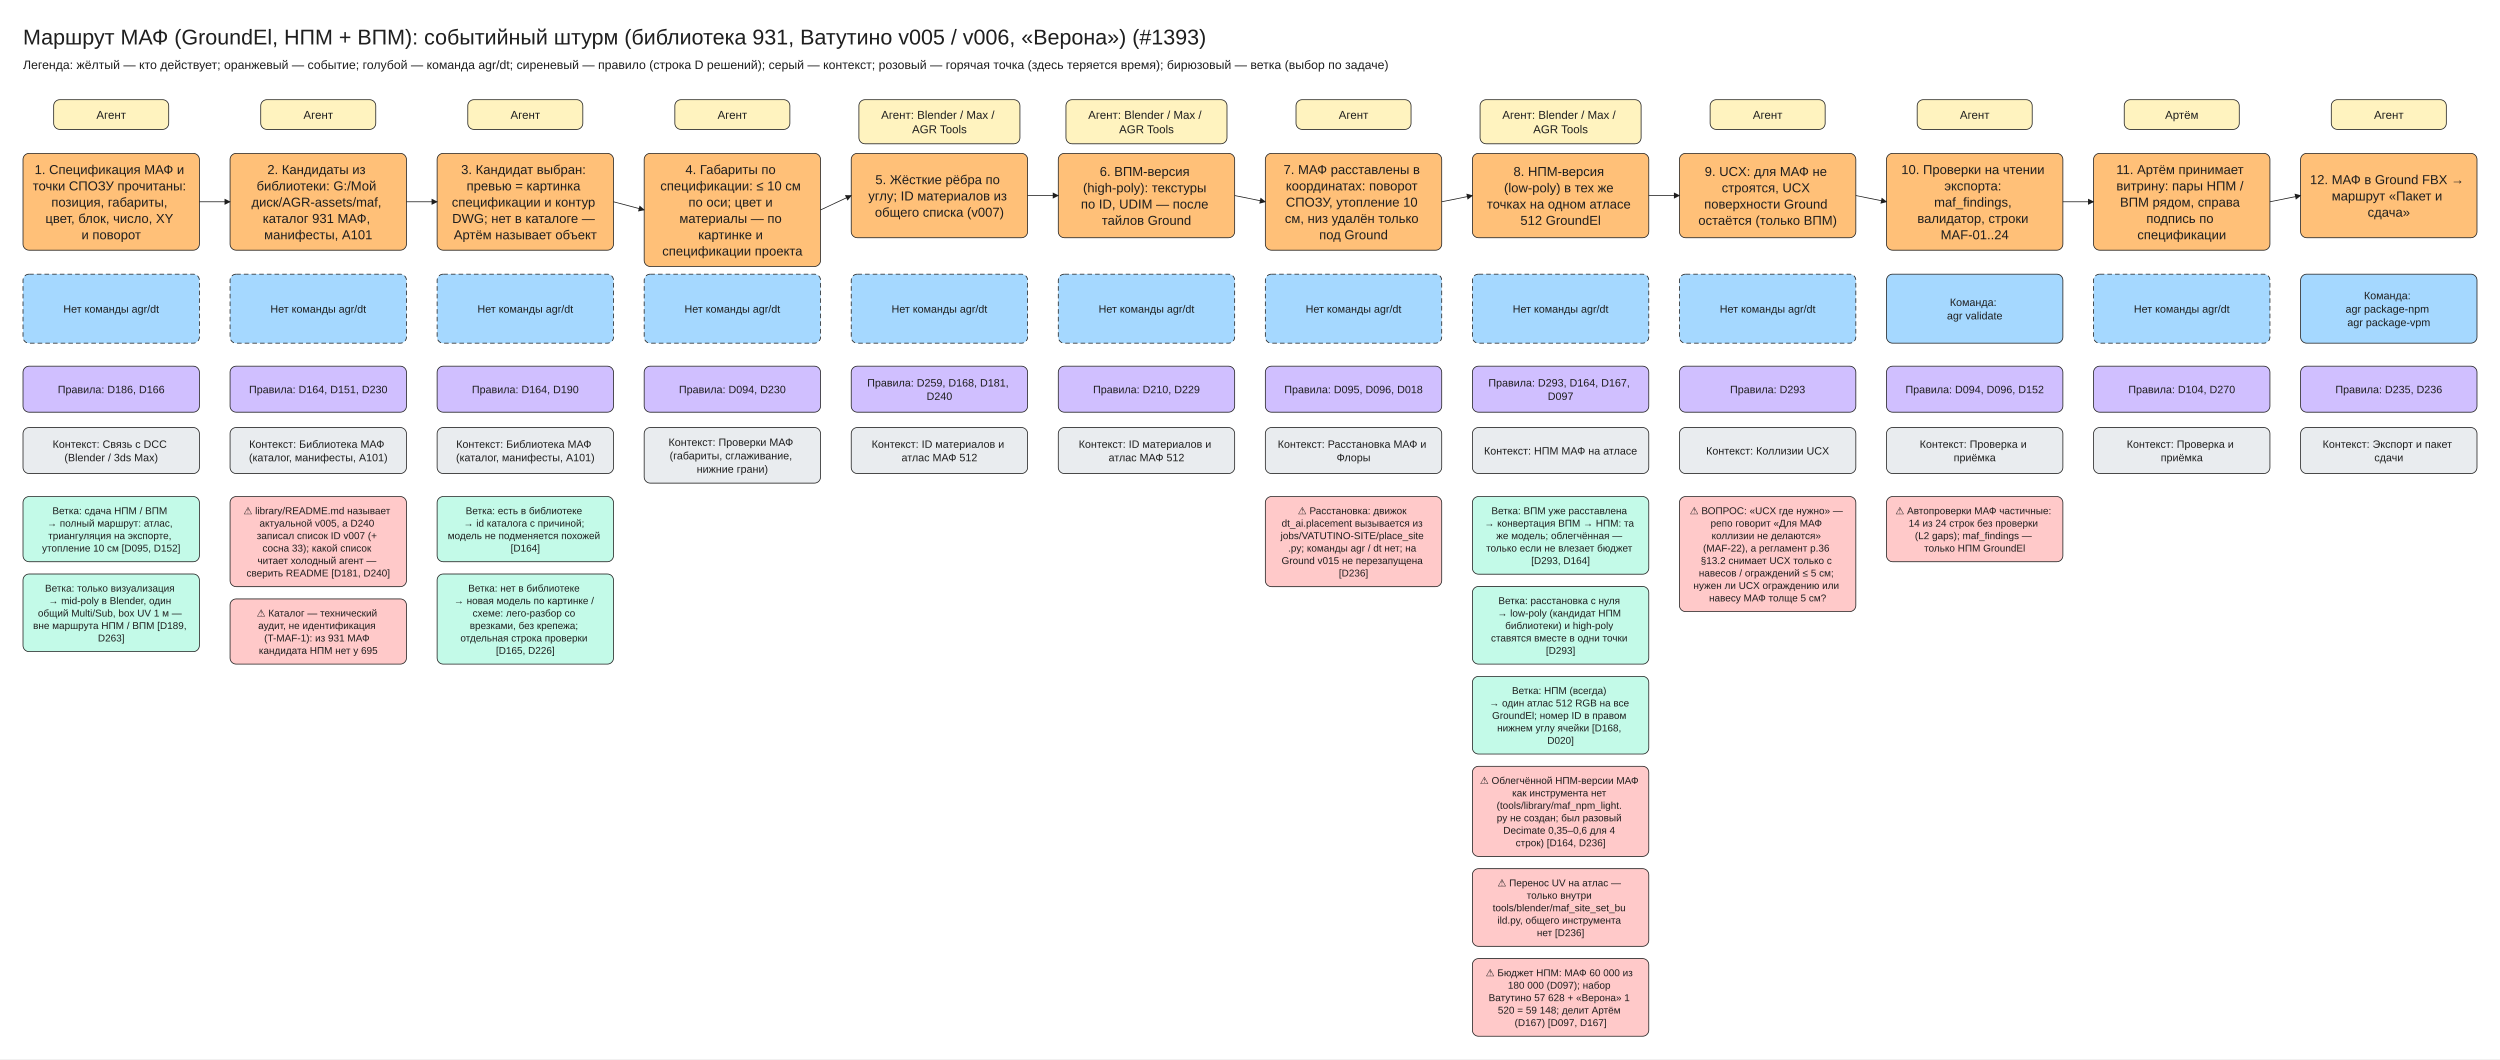
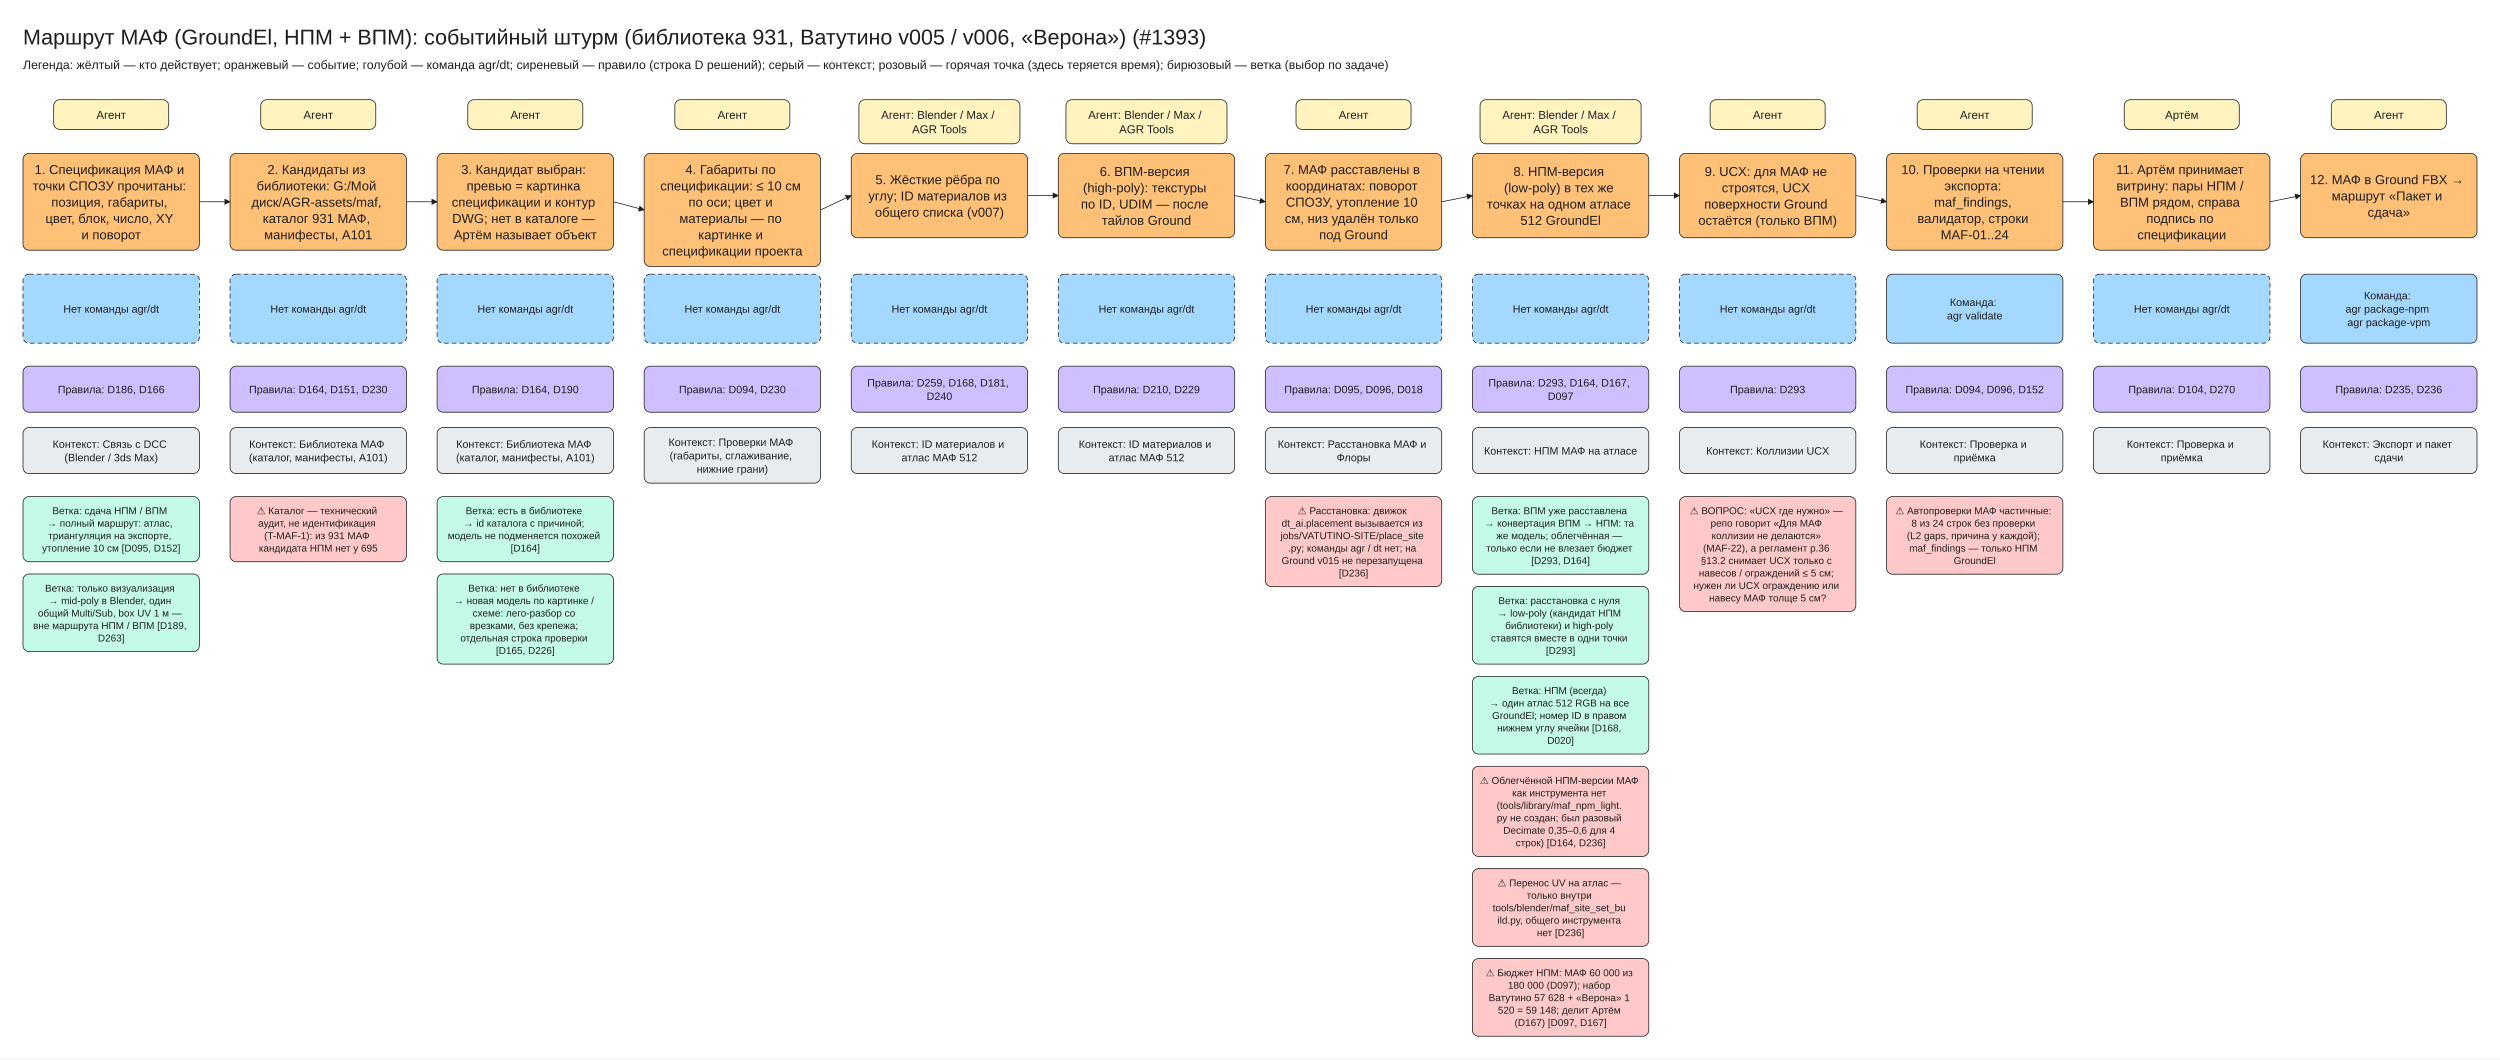
<svg xmlns="http://www.w3.org/2000/svg" viewBox="10 -30 3260 1381" width="3260" height="1381" font-family="Segoe UI, Arial, sans-serif">
  <defs>
    <marker id="arrow" viewBox="0 0 10 10" refX="9" refY="5" markerWidth="8" markerHeight="8" orient="auto-start-reverse">
      <path d="M0,0 L10,5 L0,10 z" fill="#1e1e1e" />
    </marker>
  </defs>
  <rect x="10" y="-30" width="3260" height="1381" fill="#ffffff" />
  <rect x="80" y="100" width="150" height="38.75" rx="8" fill="#fff3bf" stroke="#1e1e1e" />
  <rect x="40" y="170" width="230" height="126.25" rx="8" fill="#ffc078" stroke="#1e1e1e" />
  <rect x="40" y="327.5" width="230" height="90" rx="8" fill="#a5d8ff" stroke="#1e1e1e" stroke-dasharray="6 4" />
  <rect x="40" y="447.5" width="230" height="60" rx="8" fill="#d0bfff" stroke="#1e1e1e" />
  <rect x="40" y="527.5" width="230" height="60" rx="8" fill="#e9ecef" stroke="#1e1e1e" />
  <rect x="40" y="617.5" width="230" height="85.0" rx="8" fill="#c3fae8" stroke="#1e1e1e" />
  <rect x="40" y="718.5" width="230" height="101.25" rx="8" fill="#c3fae8" stroke="#1e1e1e" />
  <rect x="350" y="100" width="150" height="38.75" rx="8" fill="#fff3bf" stroke="#1e1e1e" />
  <rect x="310" y="170" width="230" height="126.25" rx="8" fill="#ffc078" stroke="#1e1e1e" />
  <line x1="270" y1="233.12" x2="310" y2="233.12" stroke="#1e1e1e" marker-end="url(#arrow)" />
  <rect x="310" y="327.5" width="230" height="90" rx="8" fill="#a5d8ff" stroke="#1e1e1e" stroke-dasharray="6 4" />
  <rect x="310" y="447.5" width="230" height="60" rx="8" fill="#d0bfff" stroke="#1e1e1e" />
  <rect x="310" y="527.5" width="230" height="60" rx="8" fill="#e9ecef" stroke="#1e1e1e" />
-   <rect x="310" y="617.5" width="230" height="117.5" rx="8" fill="#ffc9c9" stroke="#1e1e1e" />
-   <rect x="310" y="751.0" width="230" height="85.0" rx="8" fill="#ffc9c9" stroke="#1e1e1e" />
+   <rect x="310" y="617.5" width="230" height="85.0" rx="8" fill="#ffc9c9" stroke="#1e1e1e" />
  <rect x="620" y="100" width="150" height="38.75" rx="8" fill="#fff3bf" stroke="#1e1e1e" />
  <rect x="580" y="170" width="230" height="126.25" rx="8" fill="#ffc078" stroke="#1e1e1e" />
  <line x1="540" y1="233.12" x2="580" y2="233.12" stroke="#1e1e1e" marker-end="url(#arrow)" />
  <rect x="580" y="327.5" width="230" height="90" rx="8" fill="#a5d8ff" stroke="#1e1e1e" stroke-dasharray="6 4" />
  <rect x="580" y="447.5" width="230" height="60" rx="8" fill="#d0bfff" stroke="#1e1e1e" />
  <rect x="580" y="527.5" width="230" height="60" rx="8" fill="#e9ecef" stroke="#1e1e1e" />
  <rect x="580" y="617.5" width="230" height="85.0" rx="8" fill="#c3fae8" stroke="#1e1e1e" />
  <rect x="580" y="718.5" width="230" height="117.5" rx="8" fill="#c3fae8" stroke="#1e1e1e" />
  <rect x="890" y="100" width="150" height="38.75" rx="8" fill="#fff3bf" stroke="#1e1e1e" />
  <rect x="850" y="170" width="230" height="147.5" rx="8" fill="#ffc078" stroke="#1e1e1e" />
  <line x1="810" y1="233.12" x2="850" y2="243.74" stroke="#1e1e1e" marker-end="url(#arrow)" />
  <rect x="850" y="327.5" width="230" height="90" rx="8" fill="#a5d8ff" stroke="#1e1e1e" stroke-dasharray="6 4" />
  <rect x="850" y="447.5" width="230" height="60" rx="8" fill="#d0bfff" stroke="#1e1e1e" />
  <rect x="850" y="527.5" width="230" height="72.5" rx="8" fill="#e9ecef" stroke="#1e1e1e" />
  <rect x="1130" y="100" width="210" height="57.5" rx="8" fill="#fff3bf" stroke="#1e1e1e" />
  <rect x="1120" y="170" width="230" height="110" rx="8" fill="#ffc078" stroke="#1e1e1e" />
  <line x1="1080" y1="243.75" x2="1120" y2="225.0" stroke="#1e1e1e" marker-end="url(#arrow)" />
  <rect x="1120" y="327.5" width="230" height="90" rx="8" fill="#a5d8ff" stroke="#1e1e1e" stroke-dasharray="6 4" />
  <rect x="1120" y="447.5" width="230" height="60" rx="8" fill="#d0bfff" stroke="#1e1e1e" />
  <rect x="1120" y="527.5" width="230" height="60" rx="8" fill="#e9ecef" stroke="#1e1e1e" />
  <rect x="1400" y="100" width="210" height="57.5" rx="8" fill="#fff3bf" stroke="#1e1e1e" />
  <rect x="1390" y="170" width="230" height="110" rx="8" fill="#ffc078" stroke="#1e1e1e" />
  <line x1="1350" y1="225.0" x2="1390" y2="225.0" stroke="#1e1e1e" marker-end="url(#arrow)" />
  <rect x="1390" y="327.5" width="230" height="90" rx="8" fill="#a5d8ff" stroke="#1e1e1e" stroke-dasharray="6 4" />
  <rect x="1390" y="447.5" width="230" height="60" rx="8" fill="#d0bfff" stroke="#1e1e1e" />
  <rect x="1390" y="527.5" width="230" height="60" rx="8" fill="#e9ecef" stroke="#1e1e1e" />
  <rect x="1700" y="100" width="150" height="38.75" rx="8" fill="#fff3bf" stroke="#1e1e1e" />
  <rect x="1660" y="170" width="230" height="126.25" rx="8" fill="#ffc078" stroke="#1e1e1e" />
  <line x1="1620" y1="225.0" x2="1660" y2="233.12" stroke="#1e1e1e" marker-end="url(#arrow)" />
  <rect x="1660" y="327.5" width="230" height="90" rx="8" fill="#a5d8ff" stroke="#1e1e1e" stroke-dasharray="6 4" />
  <rect x="1660" y="447.5" width="230" height="60" rx="8" fill="#d0bfff" stroke="#1e1e1e" />
  <rect x="1660" y="527.5" width="230" height="60" rx="8" fill="#e9ecef" stroke="#1e1e1e" />
  <rect x="1660" y="617.5" width="230" height="117.5" rx="8" fill="#ffc9c9" stroke="#1e1e1e" />
  <rect x="1940" y="100" width="210" height="57.5" rx="8" fill="#fff3bf" stroke="#1e1e1e" />
  <rect x="1930" y="170" width="230" height="110" rx="8" fill="#ffc078" stroke="#1e1e1e" />
  <line x1="1890" y1="233.12" x2="1930" y2="225.0" stroke="#1e1e1e" marker-end="url(#arrow)" />
  <rect x="1930" y="327.5" width="230" height="90" rx="8" fill="#a5d8ff" stroke="#1e1e1e" stroke-dasharray="6 4" />
  <rect x="1930" y="447.5" width="230" height="60" rx="8" fill="#d0bfff" stroke="#1e1e1e" />
  <rect x="1930" y="527.5" width="230" height="60" rx="8" fill="#e9ecef" stroke="#1e1e1e" />
  <rect x="1930" y="617.5" width="230" height="101.25" rx="8" fill="#c3fae8" stroke="#1e1e1e" />
  <rect x="1930" y="734.75" width="230" height="101.25" rx="8" fill="#c3fae8" stroke="#1e1e1e" />
  <rect x="1930" y="852.0" width="230" height="101.25" rx="8" fill="#c3fae8" stroke="#1e1e1e" />
  <rect x="1930" y="969.25" width="230" height="117.5" rx="8" fill="#ffc9c9" stroke="#1e1e1e" />
  <rect x="1930" y="1102.75" width="230" height="101.25" rx="8" fill="#ffc9c9" stroke="#1e1e1e" />
  <rect x="1930" y="1220.0" width="230" height="101.25" rx="8" fill="#ffc9c9" stroke="#1e1e1e" />
  <rect x="2240" y="100" width="150" height="38.75" rx="8" fill="#fff3bf" stroke="#1e1e1e" />
  <rect x="2200" y="170" width="230" height="110" rx="8" fill="#ffc078" stroke="#1e1e1e" />
  <line x1="2160" y1="225.0" x2="2200" y2="225.0" stroke="#1e1e1e" marker-end="url(#arrow)" />
  <rect x="2200" y="327.5" width="230" height="90" rx="8" fill="#a5d8ff" stroke="#1e1e1e" stroke-dasharray="6 4" />
  <rect x="2200" y="447.5" width="230" height="60" rx="8" fill="#d0bfff" stroke="#1e1e1e" />
  <rect x="2200" y="527.5" width="230" height="60" rx="8" fill="#e9ecef" stroke="#1e1e1e" />
  <rect x="2200" y="617.5" width="230" height="150.0" rx="8" fill="#ffc9c9" stroke="#1e1e1e" />
  <rect x="2510" y="100" width="150" height="38.75" rx="8" fill="#fff3bf" stroke="#1e1e1e" />
  <rect x="2470" y="170" width="230" height="126.25" rx="8" fill="#ffc078" stroke="#1e1e1e" />
  <line x1="2430" y1="225.0" x2="2470" y2="233.12" stroke="#1e1e1e" marker-end="url(#arrow)" />
  <rect x="2470" y="327.5" width="230" height="90" rx="8" fill="#a5d8ff" stroke="#1e1e1e" />
  <rect x="2470" y="447.5" width="230" height="60" rx="8" fill="#d0bfff" stroke="#1e1e1e" />
  <rect x="2470" y="527.5" width="230" height="60" rx="8" fill="#e9ecef" stroke="#1e1e1e" />
-   <rect x="2470" y="617.5" width="230" height="85.0" rx="8" fill="#ffc9c9" stroke="#1e1e1e" />
+   <rect x="2470" y="617.5" width="230" height="101.25" rx="8" fill="#ffc9c9" stroke="#1e1e1e" />
  <rect x="2780" y="100" width="150" height="38.75" rx="8" fill="#fff3bf" stroke="#1e1e1e" />
  <rect x="2740" y="170" width="230" height="126.25" rx="8" fill="#ffc078" stroke="#1e1e1e" />
  <line x1="2700" y1="233.12" x2="2740" y2="233.12" stroke="#1e1e1e" marker-end="url(#arrow)" />
  <rect x="2740" y="327.5" width="230" height="90" rx="8" fill="#a5d8ff" stroke="#1e1e1e" stroke-dasharray="6 4" />
  <rect x="2740" y="447.5" width="230" height="60" rx="8" fill="#d0bfff" stroke="#1e1e1e" />
  <rect x="2740" y="527.5" width="230" height="60" rx="8" fill="#e9ecef" stroke="#1e1e1e" />
  <rect x="3050" y="100" width="150" height="38.75" rx="8" fill="#fff3bf" stroke="#1e1e1e" />
  <rect x="3010" y="170" width="230" height="110" rx="8" fill="#ffc078" stroke="#1e1e1e" />
  <line x1="2970" y1="233.12" x2="3010" y2="225.0" stroke="#1e1e1e" marker-end="url(#arrow)" />
  <rect x="3010" y="327.5" width="230" height="90" rx="8" fill="#a5d8ff" stroke="#1e1e1e" />
  <rect x="3010" y="447.5" width="230" height="60" rx="8" fill="#d0bfff" stroke="#1e1e1e" />
  <rect x="3010" y="527.5" width="230" height="60" rx="8" fill="#e9ecef" stroke="#1e1e1e" />
  <text x="40" y="0" font-size="28" text-anchor="start" fill="#1e1e1e">
    <tspan x="40" dy="28">Маршрут МАФ (GroundEl, НПМ + ВПМ): событийный штурм (библиотека 931, Ватутино v005 / v006, «Верона») (#1393)</tspan>
  </text>
  <text x="40" y="44" font-size="16" text-anchor="start" fill="#1e1e1e">
    <tspan x="40" dy="16">Легенда: жёлтый — кто действует; оранжевый — событие; голубой — команда agr/dt; сиреневый — правило (строка D решений); серый — контекст; розовый — горячая точка (здесь теряется время); бирюзовый — ветка (выбор по задаче)</tspan>
  </text>
  <text x="155.0" y="110.0" font-size="15" text-anchor="middle" fill="#1e1e1e">
    <tspan x="155.0" dy="15">Агент</tspan>
  </text>
  <text x="155.0" y="180.0" font-size="17" text-anchor="middle" fill="#1e1e1e">
    <tspan x="155.0" dy="17">1. Спецификация МАФ и</tspan>
    <tspan x="155.0" dy="21.25">точки СПОЗУ прочитаны:</tspan>
    <tspan x="155.0" dy="21.25">позиция, габариты,</tspan>
    <tspan x="155.0" dy="21.25">цвет, блок, число, XY</tspan>
    <tspan x="155.0" dy="21.25">и поворот</tspan>
  </text>
  <text x="155.0" y="363.75" font-size="14" text-anchor="middle" fill="#1e1e1e">
    <tspan x="155.0" dy="14">Нет команды agr/dt</tspan>
  </text>
  <text x="155.0" y="468.75" font-size="14" text-anchor="middle" fill="#1e1e1e">
    <tspan x="155.0" dy="14">Правила: D186, D166</tspan>
  </text>
  <text x="155.0" y="540.0" font-size="14" text-anchor="middle" fill="#1e1e1e">
    <tspan x="155.0" dy="14">Контекст: Связь с DCC</tspan>
    <tspan x="155.0" dy="17.5">(Blender / 3ds Max)</tspan>
  </text>
  <text x="155.0" y="627.5" font-size="13" text-anchor="middle" fill="#1e1e1e">
    <tspan x="155.0" dy="13">Ветка: сдача НПМ / ВПМ</tspan>
    <tspan x="155.0" dy="16.25">→ полный маршрут: атлас,</tspan>
    <tspan x="155.0" dy="16.25">триангуляция на экспорте,</tspan>
    <tspan x="155.0" dy="16.25">утопление 10 см [D095, D152]</tspan>
  </text>
  <text x="155.0" y="728.5" font-size="13" text-anchor="middle" fill="#1e1e1e">
    <tspan x="155.0" dy="13">Ветка: только визуализация</tspan>
    <tspan x="155.0" dy="16.25">→ mid-poly в Blender, один</tspan>
    <tspan x="155.0" dy="16.25">общий Multi/Sub, box UV 1 м —</tspan>
    <tspan x="155.0" dy="16.25">вне маршрута НПМ / ВПМ [D189,</tspan>
    <tspan x="155.0" dy="16.25">D263]</tspan>
  </text>
  <text x="425.0" y="110.0" font-size="15" text-anchor="middle" fill="#1e1e1e">
    <tspan x="425.0" dy="15">Агент</tspan>
  </text>
  <text x="425.0" y="180.0" font-size="17" text-anchor="middle" fill="#1e1e1e">
    <tspan x="425.0" dy="17">2. Кандидаты из</tspan>
    <tspan x="425.0" dy="21.25">библиотеки: G:/Мой</tspan>
    <tspan x="425.0" dy="21.25">диск/AGR-assets/maf,</tspan>
    <tspan x="425.0" dy="21.25">каталог 931 МАФ,</tspan>
    <tspan x="425.0" dy="21.25">манифесты, A101</tspan>
  </text>
  <text x="425.0" y="363.75" font-size="14" text-anchor="middle" fill="#1e1e1e">
    <tspan x="425.0" dy="14">Нет команды agr/dt</tspan>
  </text>
  <text x="425.0" y="468.75" font-size="14" text-anchor="middle" fill="#1e1e1e">
    <tspan x="425.0" dy="14">Правила: D164, D151, D230</tspan>
  </text>
  <text x="425.0" y="540.0" font-size="14" text-anchor="middle" fill="#1e1e1e">
    <tspan x="425.0" dy="14">Контекст: Библиотека МАФ</tspan>
    <tspan x="425.0" dy="17.5">(каталог, манифесты, A101)</tspan>
  </text>
  <text x="425.0" y="627.5" font-size="13" text-anchor="middle" fill="#1e1e1e">
-     <tspan x="425.0" dy="13">⚠ library/README.md называет</tspan>
-     <tspan x="425.0" dy="16.25">актуальной v005, а D240</tspan>
-     <tspan x="425.0" dy="16.25">записал список ID v007 (+</tspan>
-     <tspan x="425.0" dy="16.25">сосна 33); какой список</tspan>
-     <tspan x="425.0" dy="16.25">читает холодный агент —</tspan>
-     <tspan x="425.0" dy="16.25">сверить README [D181, D240]</tspan>
-   </text>
-   <text x="425.0" y="761.0" font-size="13" text-anchor="middle" fill="#1e1e1e">
    <tspan x="425.0" dy="13">⚠ Каталог — технический</tspan>
    <tspan x="425.0" dy="16.25">аудит, не идентификация</tspan>
    <tspan x="425.0" dy="16.25">(T-MAF-1): из 931 МАФ</tspan>
    <tspan x="425.0" dy="16.25">кандидата НПМ нет у 695</tspan>
  </text>
  <text x="695.0" y="110.0" font-size="15" text-anchor="middle" fill="#1e1e1e">
    <tspan x="695.0" dy="15">Агент</tspan>
  </text>
  <text x="695.0" y="180.0" font-size="17" text-anchor="middle" fill="#1e1e1e">
    <tspan x="695.0" dy="17">3. Кандидат выбран:</tspan>
    <tspan x="695.0" dy="21.25">превью = картинка</tspan>
    <tspan x="695.0" dy="21.25">спецификации и контур</tspan>
    <tspan x="695.0" dy="21.25">DWG; нет в каталоге —</tspan>
    <tspan x="695.0" dy="21.25">Артём называет объект</tspan>
  </text>
  <text x="695.0" y="363.75" font-size="14" text-anchor="middle" fill="#1e1e1e">
    <tspan x="695.0" dy="14">Нет команды agr/dt</tspan>
  </text>
  <text x="695.0" y="468.75" font-size="14" text-anchor="middle" fill="#1e1e1e">
    <tspan x="695.0" dy="14">Правила: D164, D190</tspan>
  </text>
  <text x="695.0" y="540.0" font-size="14" text-anchor="middle" fill="#1e1e1e">
    <tspan x="695.0" dy="14">Контекст: Библиотека МАФ</tspan>
    <tspan x="695.0" dy="17.5">(каталог, манифесты, A101)</tspan>
  </text>
  <text x="695.0" y="627.5" font-size="13" text-anchor="middle" fill="#1e1e1e">
    <tspan x="695.0" dy="13">Ветка: есть в библиотеке</tspan>
    <tspan x="695.0" dy="16.25">→ id каталога с причиной;</tspan>
    <tspan x="695.0" dy="16.25">модель не подменяется похожей</tspan>
    <tspan x="695.0" dy="16.25">[D164]</tspan>
  </text>
  <text x="695.0" y="728.5" font-size="13" text-anchor="middle" fill="#1e1e1e">
    <tspan x="695.0" dy="13">Ветка: нет в библиотеке</tspan>
    <tspan x="695.0" dy="16.25">→ новая модель по картинке /</tspan>
    <tspan x="695.0" dy="16.25">схеме: лего-разбор со</tspan>
    <tspan x="695.0" dy="16.25">врезками, без крепежа;</tspan>
    <tspan x="695.0" dy="16.25">отдельная строка проверки</tspan>
    <tspan x="695.0" dy="16.25">[D165, D226]</tspan>
  </text>
  <text x="965.0" y="110.0" font-size="15" text-anchor="middle" fill="#1e1e1e">
    <tspan x="965.0" dy="15">Агент</tspan>
  </text>
  <text x="965.0" y="180.0" font-size="17" text-anchor="middle" fill="#1e1e1e">
    <tspan x="965.0" dy="17">4. Габариты по</tspan>
    <tspan x="965.0" dy="21.25">спецификации: ≤ 10 см</tspan>
    <tspan x="965.0" dy="21.25">по оси; цвет и</tspan>
    <tspan x="965.0" dy="21.25">материалы — по</tspan>
    <tspan x="965.0" dy="21.25">картинке и</tspan>
    <tspan x="965.0" dy="21.25">спецификации проекта</tspan>
  </text>
  <text x="965.0" y="363.75" font-size="14" text-anchor="middle" fill="#1e1e1e">
    <tspan x="965.0" dy="14">Нет команды agr/dt</tspan>
  </text>
  <text x="965.0" y="468.75" font-size="14" text-anchor="middle" fill="#1e1e1e">
    <tspan x="965.0" dy="14">Правила: D094, D230</tspan>
  </text>
  <text x="965.0" y="537.5" font-size="14" text-anchor="middle" fill="#1e1e1e">
    <tspan x="965.0" dy="14">Контекст: Проверки МАФ</tspan>
    <tspan x="965.0" dy="17.5">(габариты, сглаживание,</tspan>
    <tspan x="965.0" dy="17.5">нижние грани)</tspan>
  </text>
  <text x="1235.0" y="110.0" font-size="15" text-anchor="middle" fill="#1e1e1e">
    <tspan x="1235.0" dy="15">Агент: Blender / Max /</tspan>
    <tspan x="1235.0" dy="18.75">AGR Tools</tspan>
  </text>
  <text x="1235.0" y="193.12" font-size="17" text-anchor="middle" fill="#1e1e1e">
    <tspan x="1235.0" dy="17">5. Жёсткие рёбра по</tspan>
    <tspan x="1235.0" dy="21.25">углу; ID материалов из</tspan>
    <tspan x="1235.0" dy="21.25">общего списка (v007)</tspan>
  </text>
  <text x="1235.0" y="363.75" font-size="14" text-anchor="middle" fill="#1e1e1e">
    <tspan x="1235.0" dy="14">Нет команды agr/dt</tspan>
  </text>
  <text x="1235.0" y="460.0" font-size="14" text-anchor="middle" fill="#1e1e1e">
    <tspan x="1235.0" dy="14">Правила: D259, D168, D181,</tspan>
    <tspan x="1235.0" dy="17.5">D240</tspan>
  </text>
  <text x="1235.0" y="540.0" font-size="14" text-anchor="middle" fill="#1e1e1e">
    <tspan x="1235.0" dy="14">Контекст: ID материалов и</tspan>
    <tspan x="1235.0" dy="17.5">атлас МАФ 512</tspan>
  </text>
  <text x="1505.0" y="110.0" font-size="15" text-anchor="middle" fill="#1e1e1e">
    <tspan x="1505.0" dy="15">Агент: Blender / Max /</tspan>
    <tspan x="1505.0" dy="18.75">AGR Tools</tspan>
  </text>
  <text x="1505.0" y="182.5" font-size="17" text-anchor="middle" fill="#1e1e1e">
    <tspan x="1505.0" dy="17">6. ВПМ-версия</tspan>
    <tspan x="1505.0" dy="21.25">(high-poly): текстуры</tspan>
    <tspan x="1505.0" dy="21.25">по ID, UDIM — после</tspan>
    <tspan x="1505.0" dy="21.25">тайлов Ground</tspan>
  </text>
  <text x="1505.0" y="363.75" font-size="14" text-anchor="middle" fill="#1e1e1e">
    <tspan x="1505.0" dy="14">Нет команды agr/dt</tspan>
  </text>
  <text x="1505.0" y="468.75" font-size="14" text-anchor="middle" fill="#1e1e1e">
    <tspan x="1505.0" dy="14">Правила: D210, D229</tspan>
  </text>
  <text x="1505.0" y="540.0" font-size="14" text-anchor="middle" fill="#1e1e1e">
    <tspan x="1505.0" dy="14">Контекст: ID материалов и</tspan>
    <tspan x="1505.0" dy="17.5">атлас МАФ 512</tspan>
  </text>
  <text x="1775.0" y="110.0" font-size="15" text-anchor="middle" fill="#1e1e1e">
    <tspan x="1775.0" dy="15">Агент</tspan>
  </text>
  <text x="1775.0" y="180.0" font-size="17" text-anchor="middle" fill="#1e1e1e">
    <tspan x="1775.0" dy="17">7. МАФ расставлены в</tspan>
    <tspan x="1775.0" dy="21.25">координатах: поворот</tspan>
    <tspan x="1775.0" dy="21.25">СПОЗУ, утопление 10</tspan>
    <tspan x="1775.0" dy="21.25">см, низ удалён только</tspan>
    <tspan x="1775.0" dy="21.25">под Ground</tspan>
  </text>
  <text x="1775.0" y="363.75" font-size="14" text-anchor="middle" fill="#1e1e1e">
    <tspan x="1775.0" dy="14">Нет команды agr/dt</tspan>
  </text>
  <text x="1775.0" y="468.75" font-size="14" text-anchor="middle" fill="#1e1e1e">
    <tspan x="1775.0" dy="14">Правила: D095, D096, D018</tspan>
  </text>
  <text x="1775.0" y="540.0" font-size="14" text-anchor="middle" fill="#1e1e1e">
    <tspan x="1775.0" dy="14">Контекст: Расстановка МАФ и</tspan>
    <tspan x="1775.0" dy="17.5">Флоры</tspan>
  </text>
  <text x="1775.0" y="627.5" font-size="13" text-anchor="middle" fill="#1e1e1e">
    <tspan x="1775.0" dy="13">⚠ Расстановка: движок</tspan>
    <tspan x="1775.0" dy="16.25">dt_ai.placement вызывается из</tspan>
    <tspan x="1775.0" dy="16.25">jobs/VATUTINO-SITE/place_site</tspan>
    <tspan x="1775.0" dy="16.25">.py; команды agr / dt нет; на</tspan>
    <tspan x="1775.0" dy="16.25">Ground v015 не перезапущена</tspan>
    <tspan x="1775.0" dy="16.25">[D236]</tspan>
  </text>
  <text x="2045.0" y="110.0" font-size="15" text-anchor="middle" fill="#1e1e1e">
    <tspan x="2045.0" dy="15">Агент: Blender / Max /</tspan>
    <tspan x="2045.0" dy="18.75">AGR Tools</tspan>
  </text>
  <text x="2045.0" y="182.5" font-size="17" text-anchor="middle" fill="#1e1e1e">
    <tspan x="2045.0" dy="17">8. НПМ-версия</tspan>
    <tspan x="2045.0" dy="21.25">(low-poly) в тех же</tspan>
    <tspan x="2045.0" dy="21.25">точках на одном атласе</tspan>
    <tspan x="2045.0" dy="21.25">512 GroundEl</tspan>
  </text>
  <text x="2045.0" y="363.75" font-size="14" text-anchor="middle" fill="#1e1e1e">
    <tspan x="2045.0" dy="14">Нет команды agr/dt</tspan>
  </text>
  <text x="2045.0" y="460.0" font-size="14" text-anchor="middle" fill="#1e1e1e">
    <tspan x="2045.0" dy="14">Правила: D293, D164, D167,</tspan>
    <tspan x="2045.0" dy="17.5">D097</tspan>
  </text>
  <text x="2045.0" y="548.75" font-size="14" text-anchor="middle" fill="#1e1e1e">
    <tspan x="2045.0" dy="14">Контекст: НПМ МАФ на атласе</tspan>
  </text>
  <text x="2045.0" y="627.5" font-size="13" text-anchor="middle" fill="#1e1e1e">
    <tspan x="2045.0" dy="13">Ветка: ВПМ уже расставлена</tspan>
    <tspan x="2045.0" dy="16.25">→ конвертация ВПМ → НПМ: та</tspan>
    <tspan x="2045.0" dy="16.25">же модель; облегчённая —</tspan>
    <tspan x="2045.0" dy="16.25">только если не влезает бюджет</tspan>
    <tspan x="2045.0" dy="16.25">[D293, D164]</tspan>
  </text>
  <text x="2045.0" y="744.75" font-size="13" text-anchor="middle" fill="#1e1e1e">
    <tspan x="2045.0" dy="13">Ветка: расстановка с нуля</tspan>
    <tspan x="2045.0" dy="16.25">→ low-poly (кандидат НПМ</tspan>
    <tspan x="2045.0" dy="16.25">библиотеки) и high-poly</tspan>
    <tspan x="2045.0" dy="16.25">ставятся вместе в одни точки</tspan>
    <tspan x="2045.0" dy="16.25">[D293]</tspan>
  </text>
  <text x="2045.0" y="862.0" font-size="13" text-anchor="middle" fill="#1e1e1e">
    <tspan x="2045.0" dy="13">Ветка: НПМ (всегда)</tspan>
    <tspan x="2045.0" dy="16.25">→ один атлас 512 RGB на все</tspan>
    <tspan x="2045.0" dy="16.25">GroundEl; номер ID в правом</tspan>
    <tspan x="2045.0" dy="16.25">нижнем углу ячейки [D168,</tspan>
    <tspan x="2045.0" dy="16.25">D020]</tspan>
  </text>
  <text x="2045.0" y="979.25" font-size="13" text-anchor="middle" fill="#1e1e1e">
    <tspan x="2045.0" dy="13">⚠ Облегчённой НПМ-версии МАФ</tspan>
    <tspan x="2045.0" dy="16.25">как инструмента нет</tspan>
    <tspan x="2045.0" dy="16.25">(tools/library/maf_npm_light.</tspan>
    <tspan x="2045.0" dy="16.25">py не создан; был разовый</tspan>
    <tspan x="2045.0" dy="16.25">Decimate 0,35–0,6 для 4</tspan>
    <tspan x="2045.0" dy="16.25">строк) [D164, D236]</tspan>
  </text>
  <text x="2045.0" y="1112.75" font-size="13" text-anchor="middle" fill="#1e1e1e">
    <tspan x="2045.0" dy="13">⚠ Перенос UV на атлас —</tspan>
    <tspan x="2045.0" dy="16.25">только внутри</tspan>
    <tspan x="2045.0" dy="16.25">tools/blender/maf_site_set_bu</tspan>
    <tspan x="2045.0" dy="16.25">ild.py, общего инструмента</tspan>
    <tspan x="2045.0" dy="16.25">нет [D236]</tspan>
  </text>
  <text x="2045.0" y="1230.0" font-size="13" text-anchor="middle" fill="#1e1e1e">
    <tspan x="2045.0" dy="13">⚠ Бюджет НПМ: МАФ 60 000 из</tspan>
    <tspan x="2045.0" dy="16.25">180 000 (D097); набор</tspan>
    <tspan x="2045.0" dy="16.25">Ватутино 57 628 + «Верона» 1</tspan>
    <tspan x="2045.0" dy="16.25">520 = 59 148; делит Артём</tspan>
    <tspan x="2045.0" dy="16.25">(D167) [D097, D167]</tspan>
  </text>
  <text x="2315.0" y="110.0" font-size="15" text-anchor="middle" fill="#1e1e1e">
    <tspan x="2315.0" dy="15">Агент</tspan>
  </text>
  <text x="2315.0" y="182.5" font-size="17" text-anchor="middle" fill="#1e1e1e">
    <tspan x="2315.0" dy="17">9. UCX: для МАФ не</tspan>
    <tspan x="2315.0" dy="21.25">строятся, UCX</tspan>
    <tspan x="2315.0" dy="21.25">поверхности Ground</tspan>
    <tspan x="2315.0" dy="21.25">остаётся (только ВПМ)</tspan>
  </text>
  <text x="2315.0" y="363.75" font-size="14" text-anchor="middle" fill="#1e1e1e">
    <tspan x="2315.0" dy="14">Нет команды agr/dt</tspan>
  </text>
  <text x="2315.0" y="468.75" font-size="14" text-anchor="middle" fill="#1e1e1e">
    <tspan x="2315.0" dy="14">Правила: D293</tspan>
  </text>
  <text x="2315.0" y="548.75" font-size="14" text-anchor="middle" fill="#1e1e1e">
    <tspan x="2315.0" dy="14">Контекст: Коллизии UCX</tspan>
  </text>
  <text x="2315.0" y="627.5" font-size="13" text-anchor="middle" fill="#1e1e1e">
    <tspan x="2315.0" dy="13">⚠ ВОПРОС: «UCX где нужно» —</tspan>
    <tspan x="2315.0" dy="16.25">репо говорит «Для МАФ</tspan>
    <tspan x="2315.0" dy="16.25">коллизии не делаются»</tspan>
    <tspan x="2315.0" dy="16.25">(MAF-22), а регламент p.36</tspan>
    <tspan x="2315.0" dy="16.25">§13.2 снимает UCX только с</tspan>
    <tspan x="2315.0" dy="16.25">навесов / ограждений ≤ 5 см;</tspan>
    <tspan x="2315.0" dy="16.25">нужен ли UCX ограждению или</tspan>
    <tspan x="2315.0" dy="16.25">навесу МАФ толще 5 см?</tspan>
  </text>
  <text x="2585.0" y="110.0" font-size="15" text-anchor="middle" fill="#1e1e1e">
    <tspan x="2585.0" dy="15">Агент</tspan>
  </text>
  <text x="2585.0" y="180.0" font-size="17" text-anchor="middle" fill="#1e1e1e">
    <tspan x="2585.0" dy="17">10. Проверки на чтении</tspan>
    <tspan x="2585.0" dy="21.25">экспорта:</tspan>
    <tspan x="2585.0" dy="21.25">maf_findings,</tspan>
    <tspan x="2585.0" dy="21.25">валидатор, строки</tspan>
    <tspan x="2585.0" dy="21.25">MAF-01..24</tspan>
  </text>
  <text x="2585.0" y="355.0" font-size="14" text-anchor="middle" fill="#1e1e1e">
    <tspan x="2585.0" dy="14">Команда:</tspan>
    <tspan x="2585.0" dy="17.5">agr validate</tspan>
  </text>
  <text x="2585.0" y="468.75" font-size="14" text-anchor="middle" fill="#1e1e1e">
    <tspan x="2585.0" dy="14">Правила: D094, D096, D152</tspan>
  </text>
  <text x="2585.0" y="540.0" font-size="14" text-anchor="middle" fill="#1e1e1e">
    <tspan x="2585.0" dy="14">Контекст: Проверка и</tspan>
    <tspan x="2585.0" dy="17.5">приёмка</tspan>
  </text>
  <text x="2585.0" y="627.5" font-size="13" text-anchor="middle" fill="#1e1e1e">
    <tspan x="2585.0" dy="13">⚠ Автопроверки МАФ частичные:</tspan>
-     <tspan x="2585.0" dy="16.25">14 из 24 строк без проверки</tspan>
-     <tspan x="2585.0" dy="16.25">(L2 gaps); maf_findings —</tspan>
-     <tspan x="2585.0" dy="16.25">только НПМ GroundEl</tspan>
+     <tspan x="2585.0" dy="16.25">8 из 24 строк без проверки</tspan>
+     <tspan x="2585.0" dy="16.25">(L2 gaps, причина у каждой);</tspan>
+     <tspan x="2585.0" dy="16.25">maf_findings — только НПМ</tspan>
+     <tspan x="2585.0" dy="16.25">GroundEl</tspan>
  </text>
  <text x="2855.0" y="110.0" font-size="15" text-anchor="middle" fill="#1e1e1e">
    <tspan x="2855.0" dy="15">Артём</tspan>
  </text>
  <text x="2855.0" y="180.0" font-size="17" text-anchor="middle" fill="#1e1e1e">
    <tspan x="2855.0" dy="17">11. Артём принимает</tspan>
    <tspan x="2855.0" dy="21.25">витрину: пары НПМ /</tspan>
    <tspan x="2855.0" dy="21.25">ВПМ рядом, справа</tspan>
    <tspan x="2855.0" dy="21.25">подпись по</tspan>
    <tspan x="2855.0" dy="21.25">спецификации</tspan>
  </text>
  <text x="2855.0" y="363.75" font-size="14" text-anchor="middle" fill="#1e1e1e">
    <tspan x="2855.0" dy="14">Нет команды agr/dt</tspan>
  </text>
  <text x="2855.0" y="468.75" font-size="14" text-anchor="middle" fill="#1e1e1e">
    <tspan x="2855.0" dy="14">Правила: D104, D270</tspan>
  </text>
  <text x="2855.0" y="540.0" font-size="14" text-anchor="middle" fill="#1e1e1e">
    <tspan x="2855.0" dy="14">Контекст: Проверка и</tspan>
    <tspan x="2855.0" dy="17.5">приёмка</tspan>
  </text>
  <text x="3125.0" y="110.0" font-size="15" text-anchor="middle" fill="#1e1e1e">
    <tspan x="3125.0" dy="15">Агент</tspan>
  </text>
  <text x="3125.0" y="193.12" font-size="17" text-anchor="middle" fill="#1e1e1e">
    <tspan x="3125.0" dy="17">12. МАФ в Ground FBX →</tspan>
    <tspan x="3125.0" dy="21.25">маршрут «Пакет и</tspan>
    <tspan x="3125.0" dy="21.25">сдача»</tspan>
  </text>
  <text x="3125.0" y="346.25" font-size="14" text-anchor="middle" fill="#1e1e1e">
    <tspan x="3125.0" dy="14">Команда:</tspan>
    <tspan x="3125.0" dy="17.5">agr package-npm</tspan>
    <tspan x="3125.0" dy="17.5">agr package-vpm</tspan>
  </text>
  <text x="3125.0" y="468.75" font-size="14" text-anchor="middle" fill="#1e1e1e">
    <tspan x="3125.0" dy="14">Правила: D235, D236</tspan>
  </text>
  <text x="3125.0" y="540.0" font-size="14" text-anchor="middle" fill="#1e1e1e">
    <tspan x="3125.0" dy="14">Контекст: Экспорт и пакет</tspan>
    <tspan x="3125.0" dy="17.5">сдачи</tspan>
  </text>
</svg>
